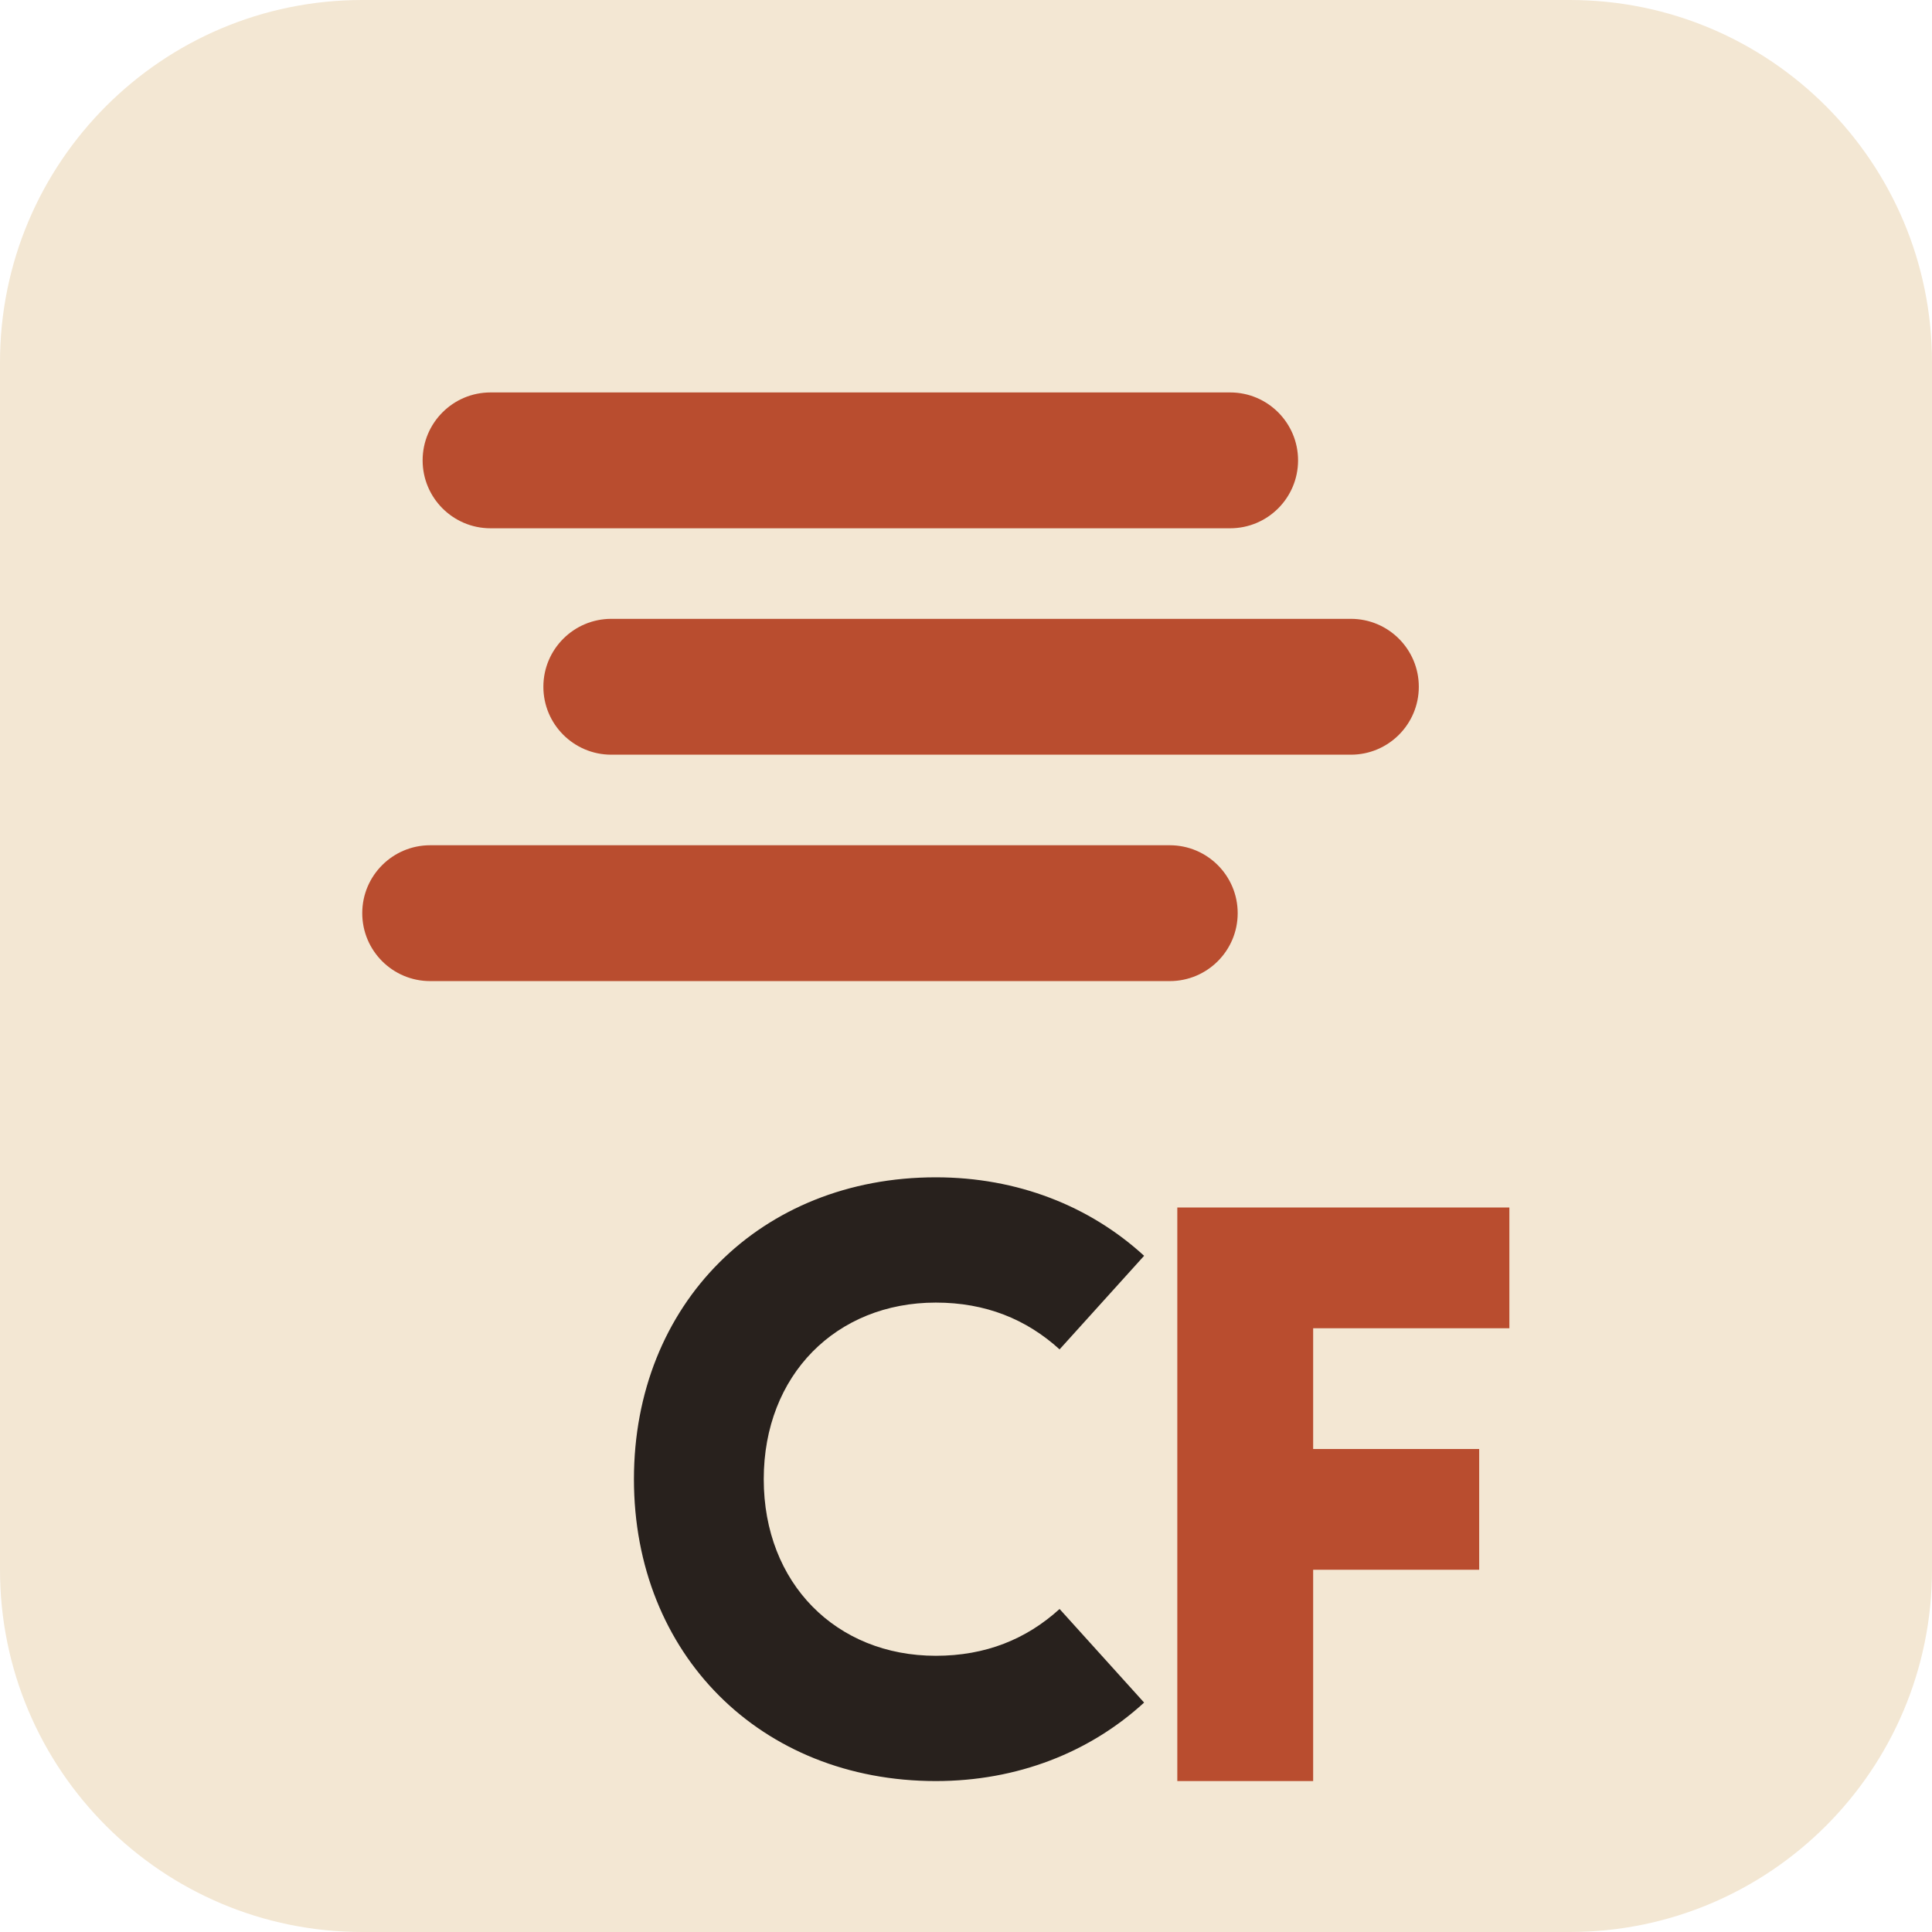
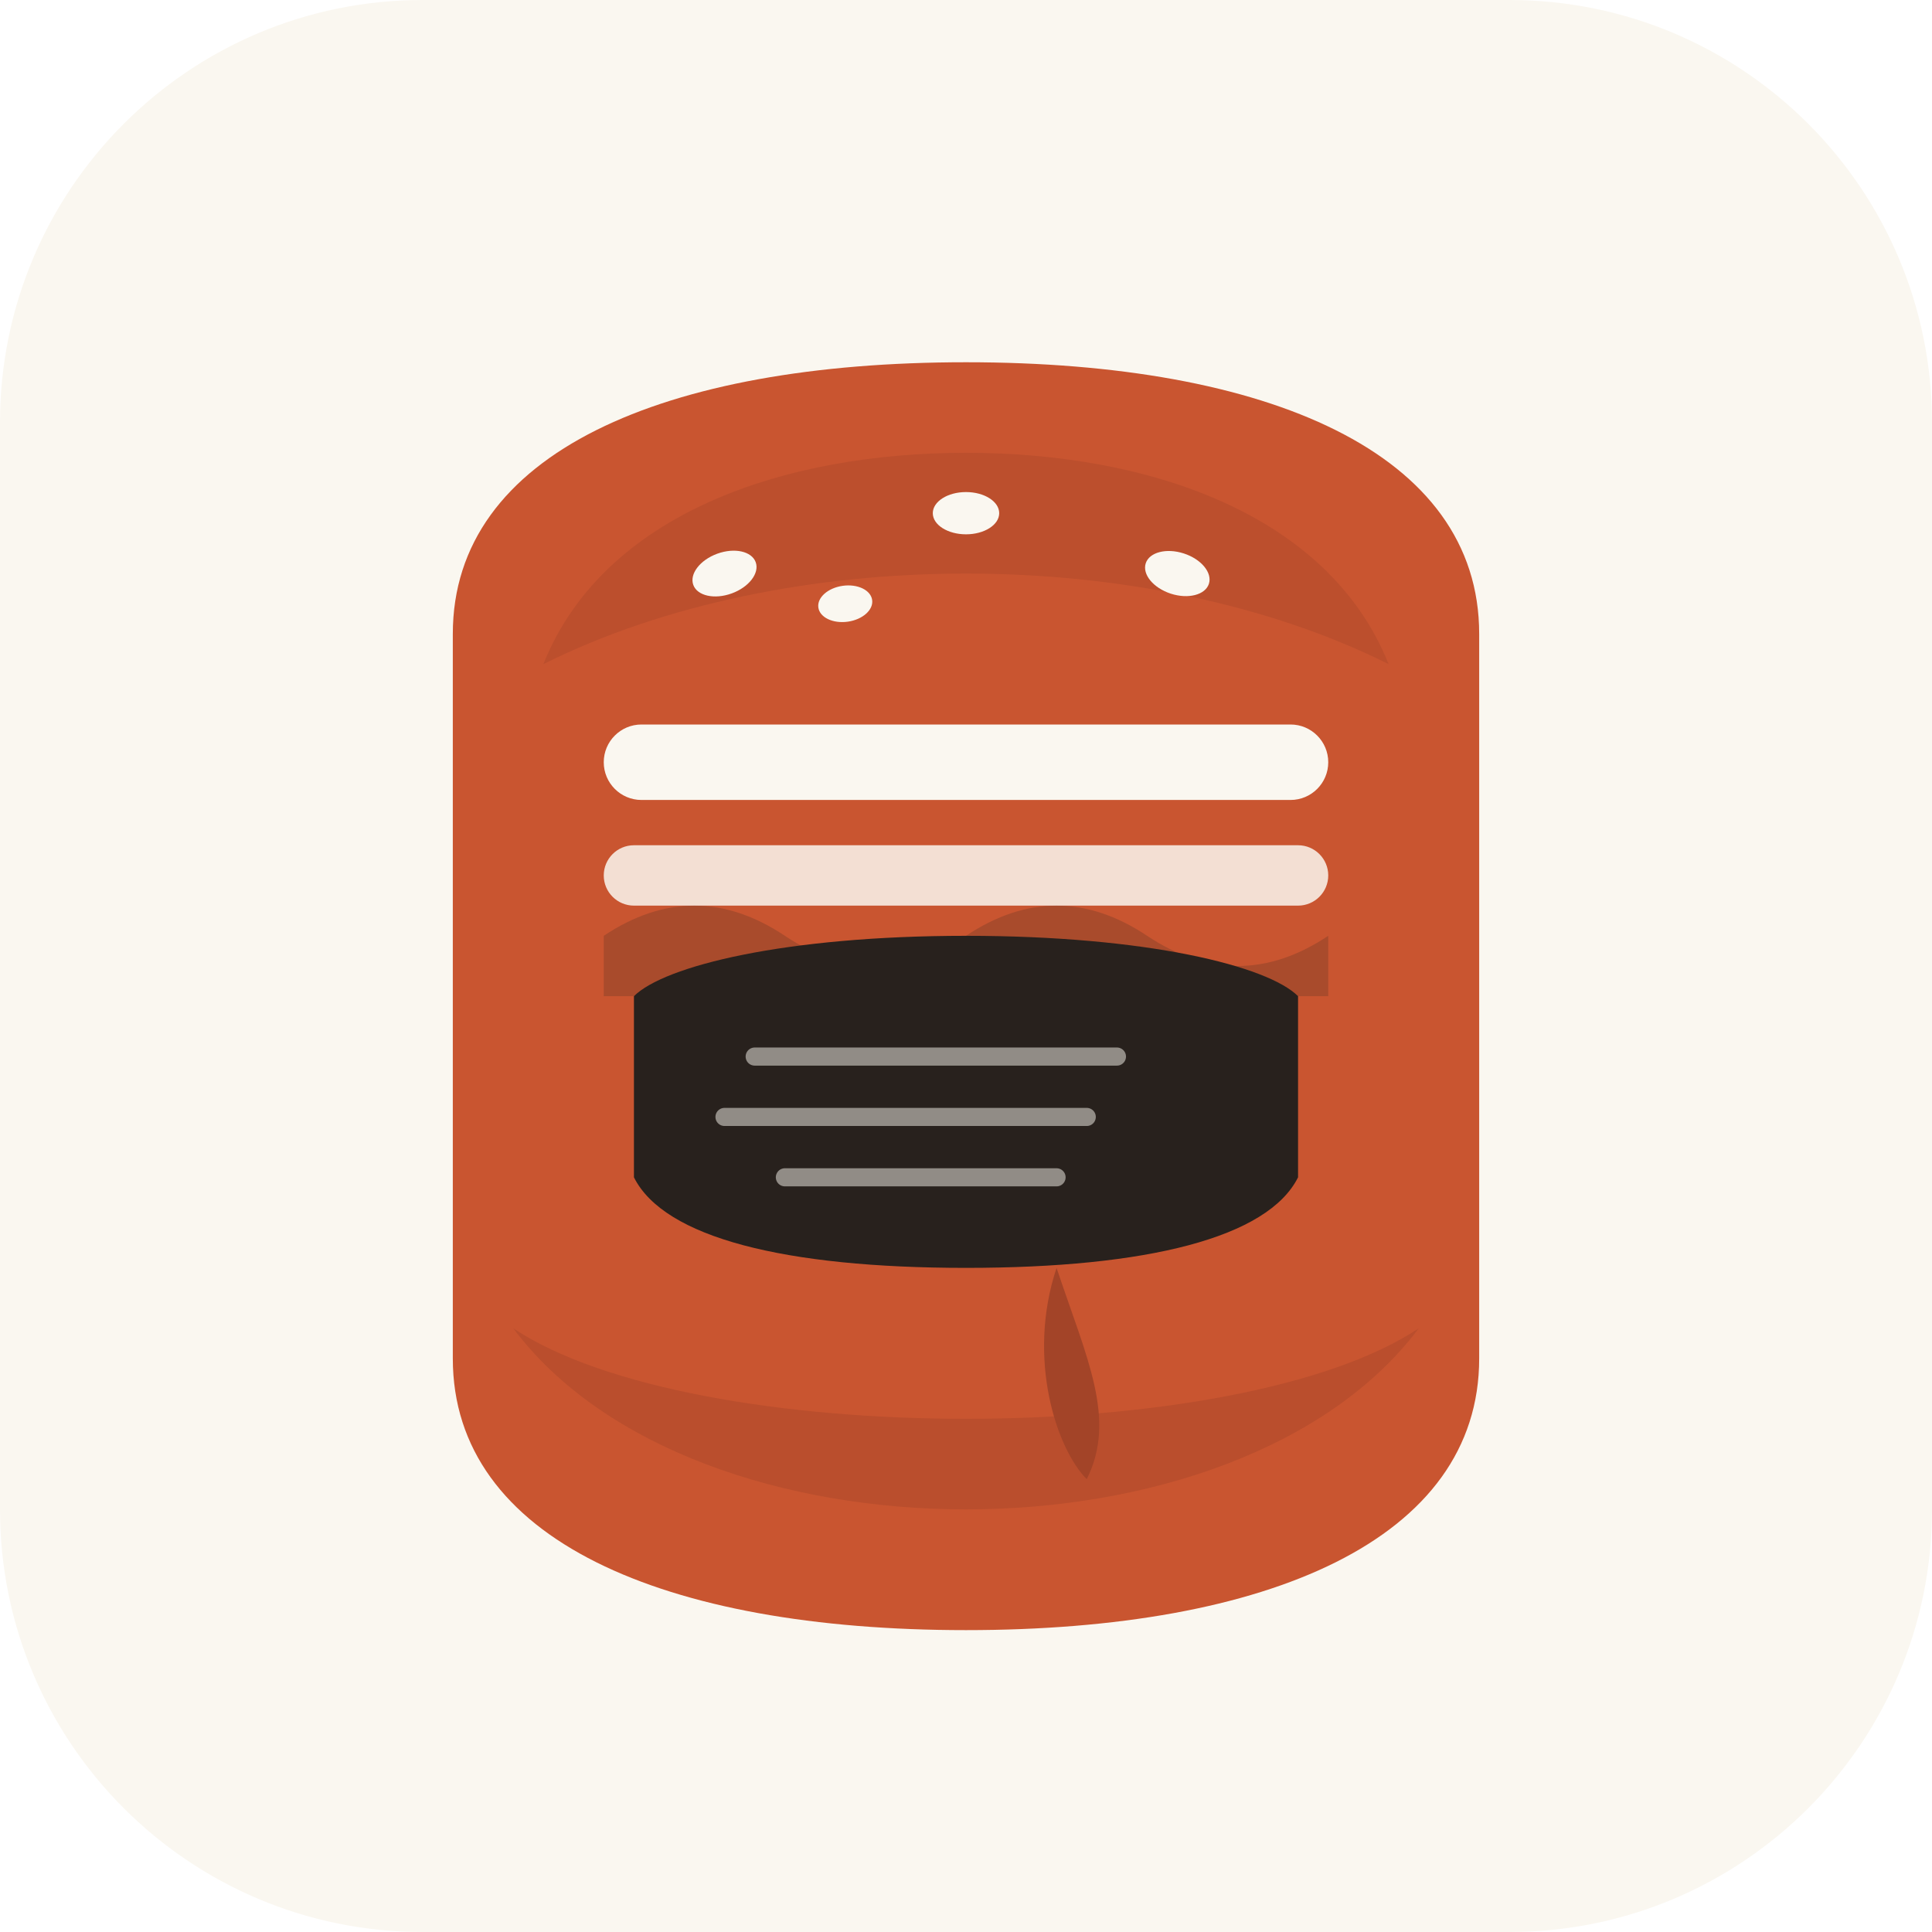
- <svg xmlns="http://www.w3.org/2000/svg" viewBox="0 0 128 128" role="img" aria-label="ChickenFit mark CF">
-   <rect width="128" height="128" rx="24" fill="#F3E7D3" />
-   <g fill="#B94D2F">
-     <rect x="28" y="26" width="58" height="9" rx="4.5" />
-     <rect x="36" y="41" width="58" height="9" rx="4.5" />
-     <rect x="24" y="56" width="58" height="9" rx="4.5" />
-   </g>
-   <path fill="#28211D" d="M42 98c0-11.6 8.4-20 20-20 5.4 0 10.2 1.9 13.8 5.2l-5.6 6.2c-2.2-2-4.9-3.1-8.2-3.1-6.6 0-11.4 4.8-11.4 11.7s4.8 11.7 11.4 11.7c3.3 0 6-1.1 8.2-3.1l5.6 6.2C72.2 116.1 67.4 118 62 118c-11.6 0-20-8.4-20-20z" />
-   <path fill="#B94D2F" d="M78 80h22v8H87v8h11v8H87v14H78V80z" />
+ <svg xmlns="http://www.w3.org/2000/svg" viewBox="0 0 128 128" width="128" height="128" fill="none" role="img">
+   <rect width="128" height="128" rx="28" fill="#FAF7F0" />
+   <path fill="#C95530" d="     M30 42     C30 30 44 24 64 24     C84 24 98 30 98 42     V90     C98 102 84 108 64 108     C44 108 30 102 30 90 Z" />
+   <path fill="#A34428" opacity="0.35" d="     M36 44 C40 34 52 30 64 30 C76 30 88 34 92 44     C84 40 74 38 64 38 C54 38 44 40 36 44 Z" />
+   <ellipse cx="48" cy="38" rx="2.2" ry="1.4" fill="#FAF7F0" transform="rotate(-20 48 38)" />
+   <ellipse cx="64" cy="34" rx="2.2" ry="1.4" fill="#FAF7F0" />
+   <ellipse cx="78" cy="38" rx="2.2" ry="1.4" fill="#FAF7F0" transform="rotate(18 78 38)" />
+   <ellipse cx="56" cy="40" rx="1.8" ry="1.2" fill="#FAF7F0" transform="rotate(-8 56 40)" />
+   <rect x="40" y="48" width="48" height="5" rx="2.5" fill="#FAF7F0" />
+   <rect x="40" y="56" width="48" height="4" rx="2" fill="#FAF7F0" opacity="0.85" />
+   <path fill="#28211D" opacity="0.2" d="     M40 62     Q46 58 52 62 Q58 66 64 62 Q70 58 76 62 Q82 66 88 62     V66 H40 Z" />
+   <path fill="#28211D" d="     M42 66     C44 64 52 62 64 62     C76 62 84 64 86 66     V78     C84 82 76 84 64 84     C52 84 44 82 42 78 Z" />
+   <path stroke="#FAF7F0" stroke-width="1.2" stroke-linecap="round" opacity="0.5" d="M50 70 H74 M48 74 H72 M52 78 H70" />
+   <path fill="#A34428" opacity="0.4" d="     M34 88 C40 96 52 100 64 100 C76 100 88 96 94 88     C88 92 76 94 64 94 C52 94 40 92 34 88 Z" />
+   <path fill="#A34428" d="M70 84 C72 90 74 94 72 98 C70 96 68 90 70 84 Z" />
</svg>
